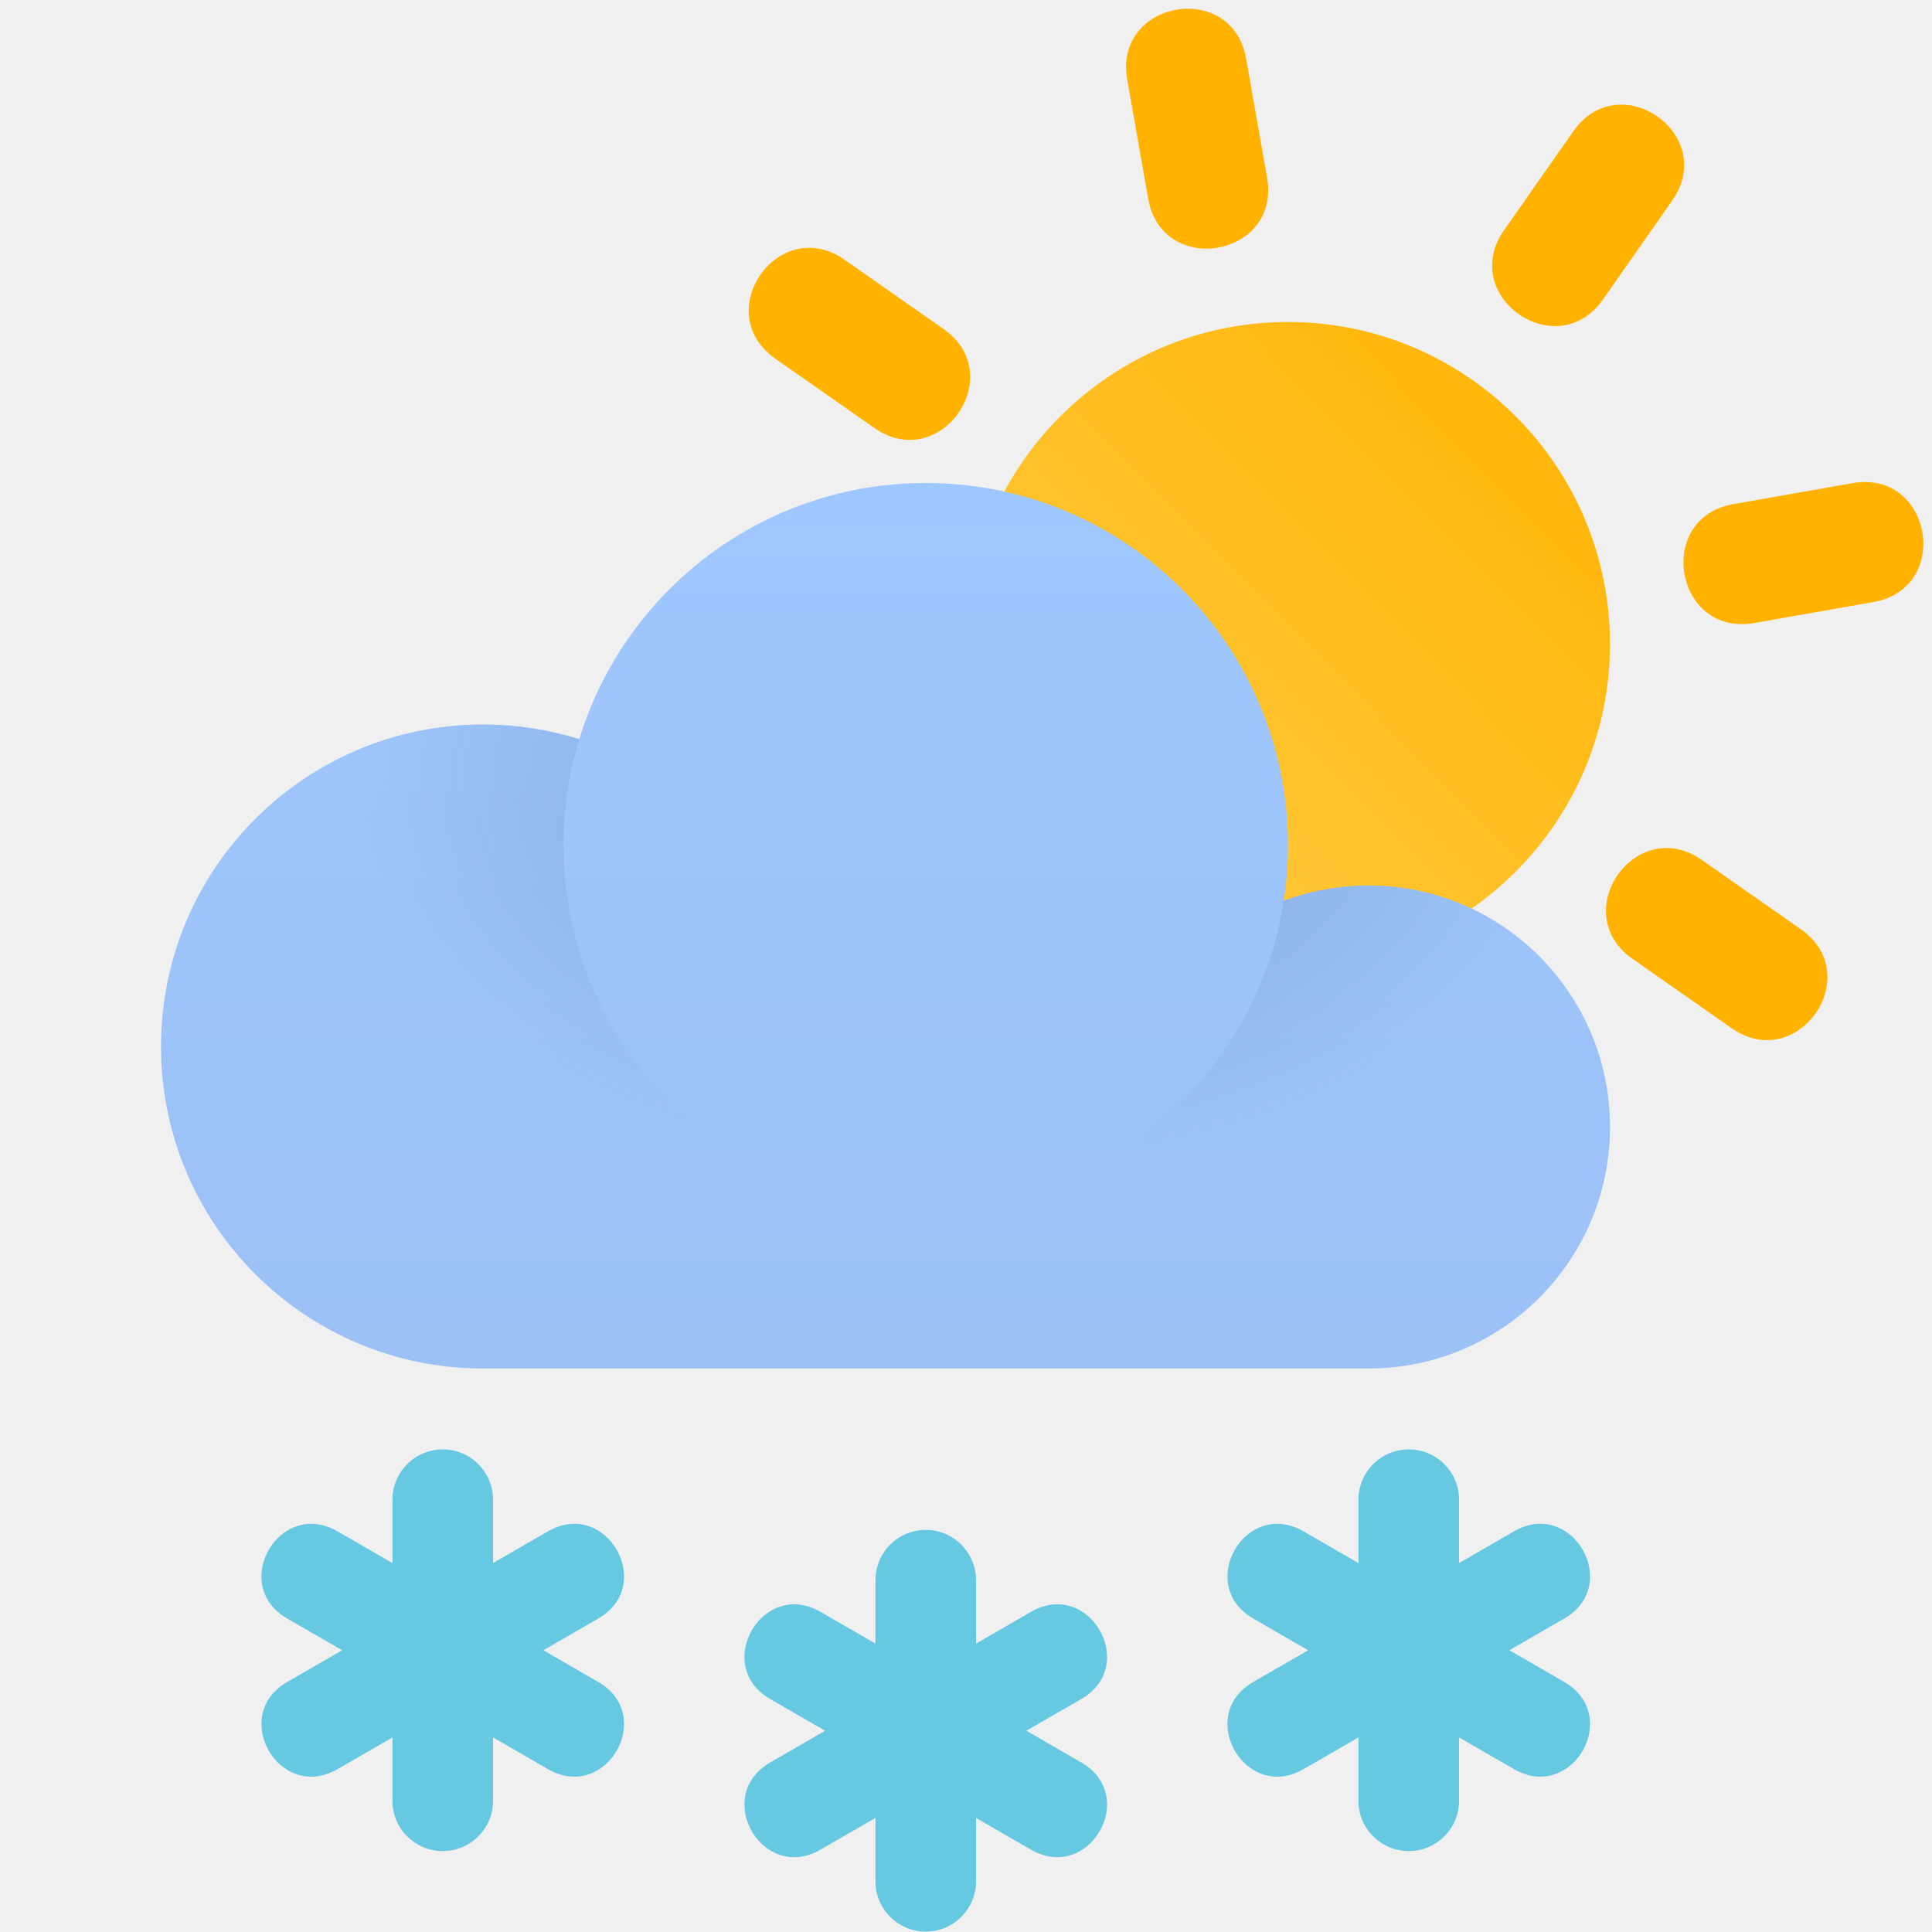
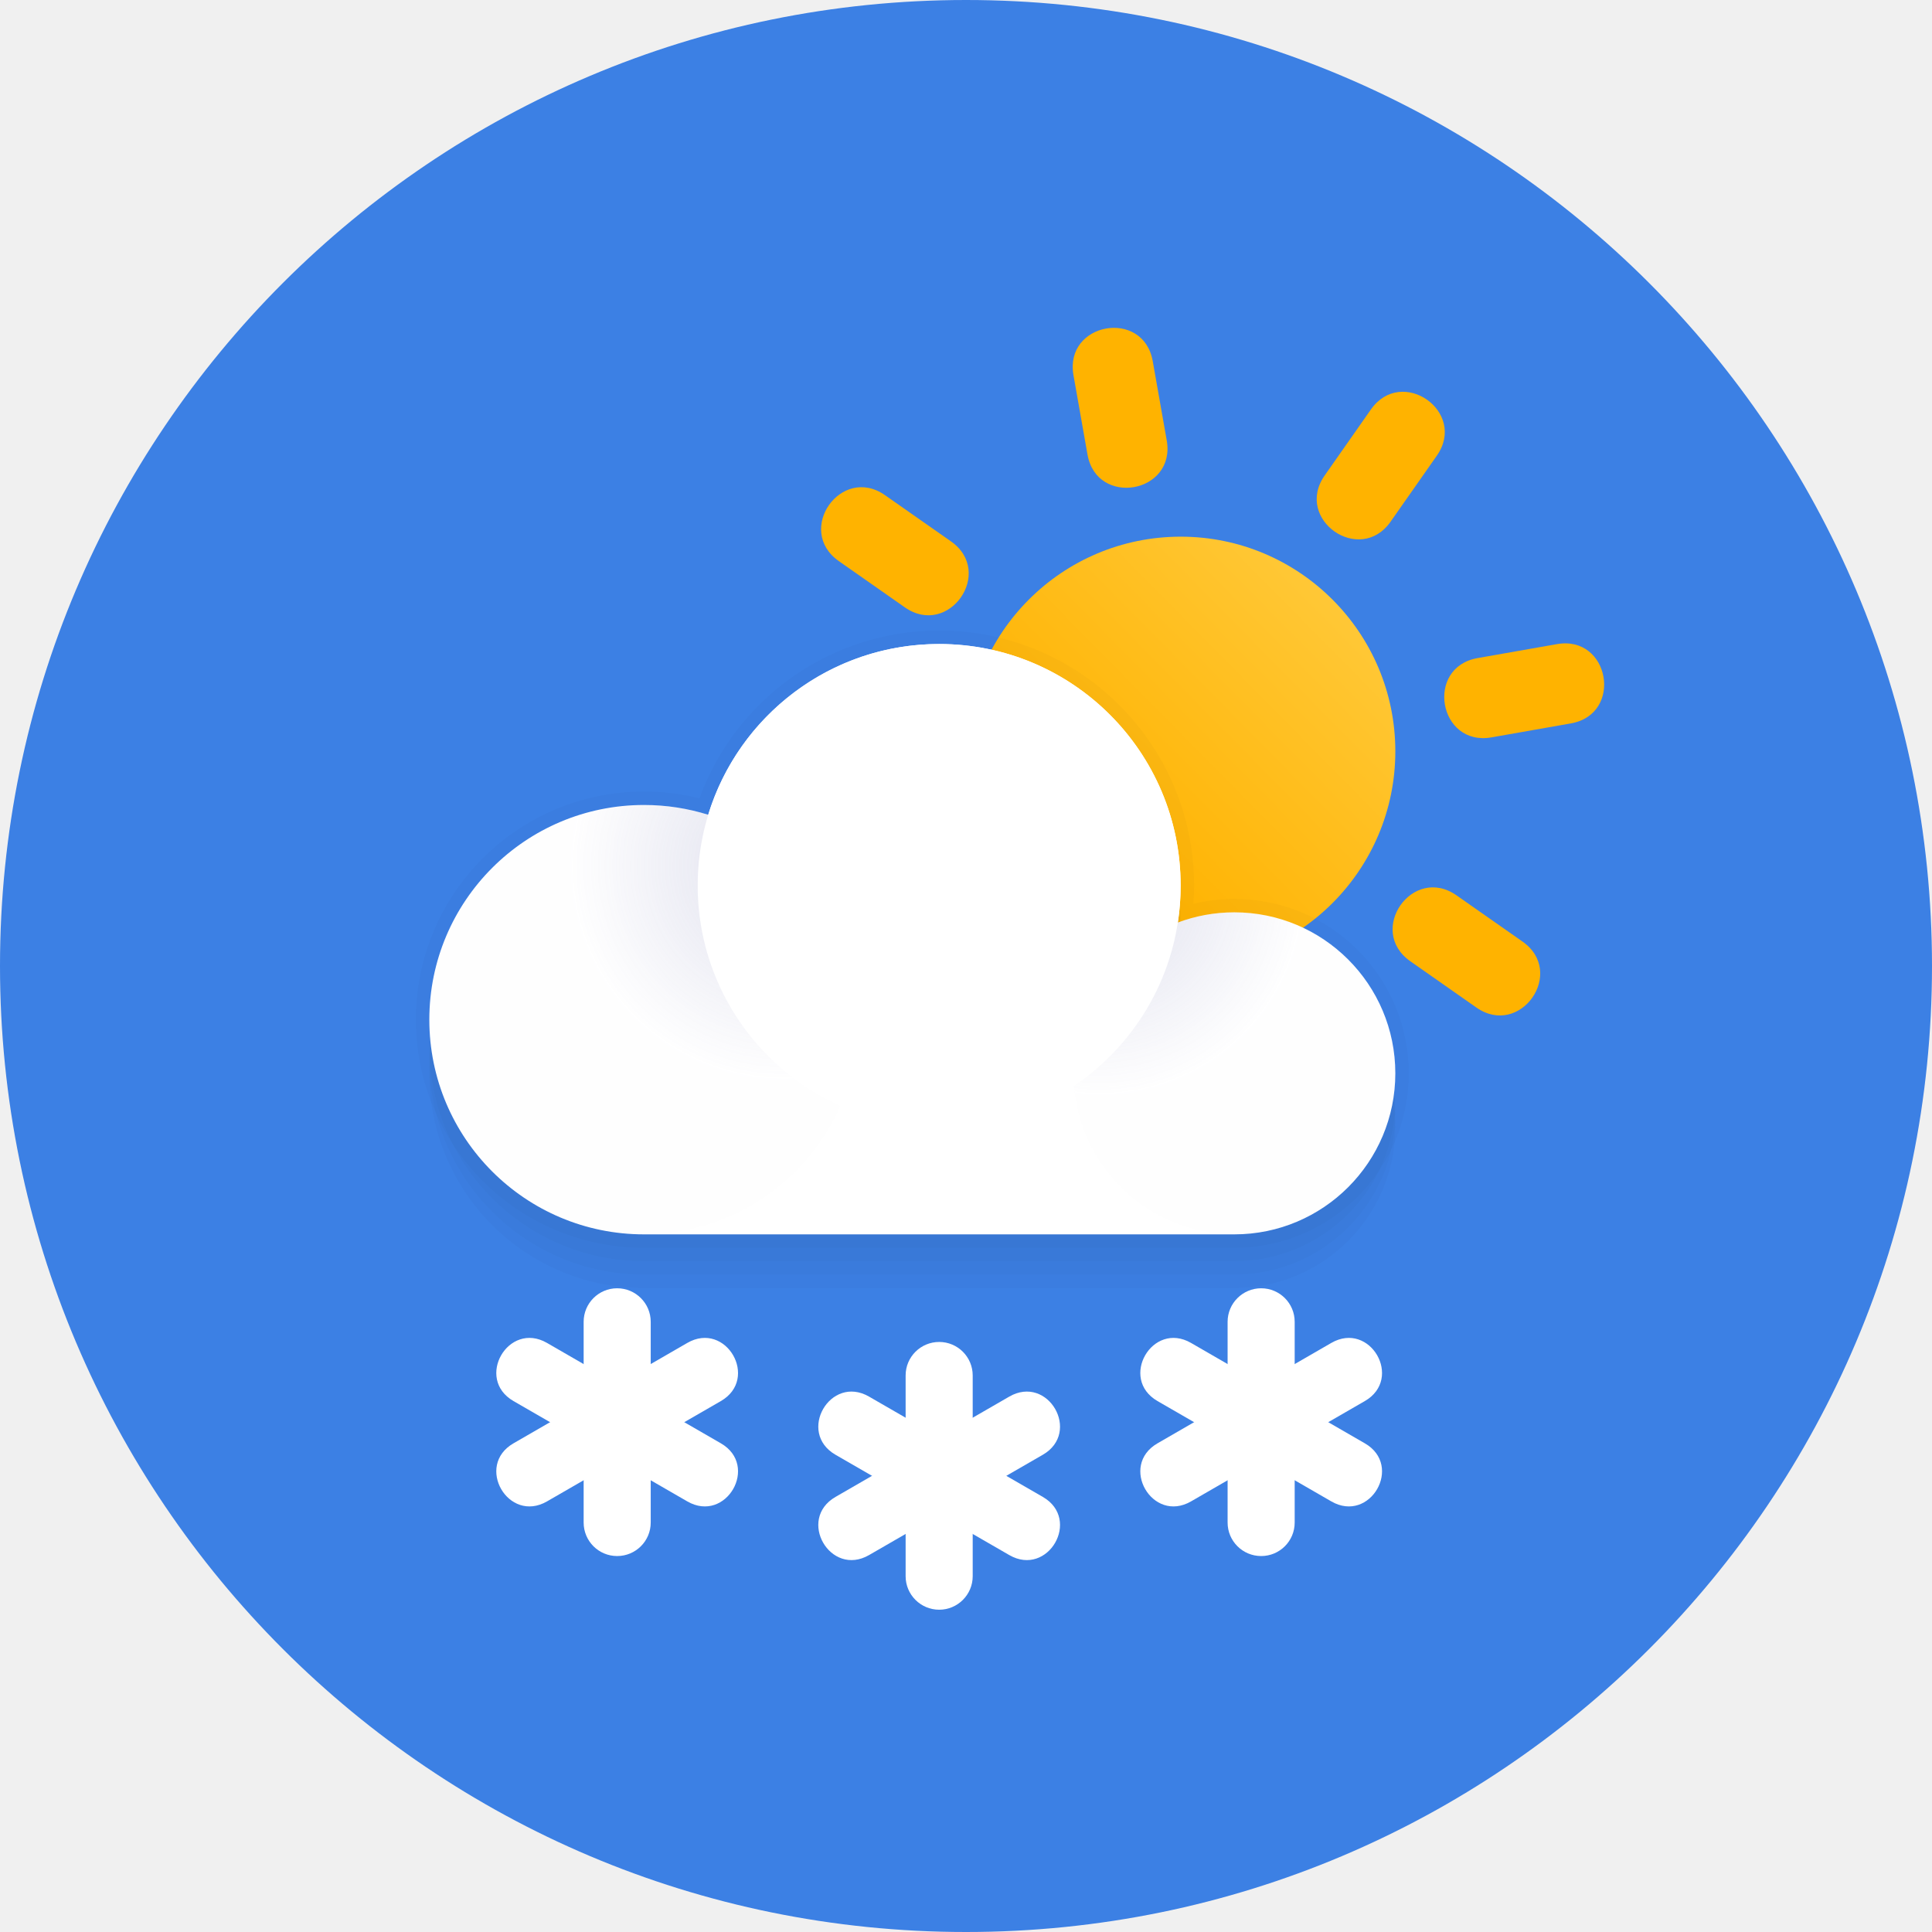
- <svg xmlns="http://www.w3.org/2000/svg" width="24" height="24" viewBox="0 0 24 24">
+ <svg xmlns="http://www.w3.org/2000/svg" width="32" height="32" viewBox="0 0 32 32" fill="none">
+   <path fill-rule="evenodd" clip-rule="evenodd" d="M16 32C24.837 32 32 24.837 32 16C32 7.163 24.837 0 16 0C7.163 0 0 7.163 0 16C0 24.837 7.163 32 16 32Z" fill="#3C80E4" />
+   <path fill-rule="evenodd" clip-rule="evenodd" d="M19.556 16C21.519 16 23.111 14.408 23.111 12.444C23.111 10.481 21.519 8.889 19.556 8.889C17.592 8.889 16 10.481 16 12.444C16 14.408 17.592 16 19.556 16Z" fill="url(#paint0_linear)" />
+   <path d="M19.093 5.982L19.325 7.295C19.479 8.171 18.166 8.402 18.012 7.527L17.78 6.214C17.626 5.338 18.939 5.107 19.093 5.982Z" fill="#FFB300" />
+   <path d="M21.1 17.362L21.331 18.675C21.485 19.551 20.172 19.782 20.018 18.907L19.787 17.594C19.632 16.718 20.945 16.487 21.1 17.362Z" fill="#FFB300" />
+   <path d="M23.798 7.548L23.033 8.64C22.523 9.368 21.431 8.603 21.941 7.875L22.706 6.783C23.216 6.055 24.308 6.82 23.798 7.548Z" fill="#FFB300" />
+   <path d="M17.17 17.014L16.405 18.106C15.895 18.834 14.803 18.069 15.313 17.341L16.078 16.249C16.588 15.521 17.68 16.285 17.17 17.014Z" fill="#FFB300" />
+   <path d="M14.659 8.202L15.751 8.967C16.479 9.477 15.714 10.569 14.986 10.059L13.894 9.294C13.166 8.784 13.931 7.692 14.659 8.202Z" fill="#FFB300" />
+   <path d="M24.125 14.83L25.217 15.595C25.945 16.105 25.18 17.197 24.452 16.687L23.36 15.922C22.632 15.412 23.396 14.32 24.125 14.83Z" fill="#FFB300" />
+   <path d="M26.018 11.982L24.705 12.213C23.829 12.368 23.598 11.055 24.473 10.9L25.786 10.669C26.662 10.514 26.893 11.828 26.018 11.982Z" fill="#FFB300" />
+   <path d="M14.638 13.989L13.325 14.22C12.449 14.374 12.218 13.061 13.093 12.907L14.406 12.676C15.282 12.521 15.513 13.834 14.638 13.989Z" fill="#FFB300" />
+   <path fill-rule="evenodd" clip-rule="evenodd" d="M10.667 20.889C8.703 20.889 7.111 19.297 7.111 17.333C7.111 15.37 8.703 13.778 10.667 13.778C11.037 13.778 11.394 13.835 11.73 13.94C12.231 12.302 13.754 11.111 15.556 11.111C17.765 11.111 19.555 12.902 19.555 15.111C19.555 15.32 19.54 15.524 19.509 15.724C19.8 15.615 20.115 15.556 20.444 15.556C21.917 15.556 23.111 16.75 23.111 18.222C23.111 19.695 21.917 20.889 20.444 20.889H10.667Z" fill="black" fill-opacity="0.02" />
+   <path fill-rule="evenodd" clip-rule="evenodd" d="M10.667 21.111C8.703 21.111 7.111 19.519 7.111 17.556C7.111 15.592 8.703 14 10.667 14C11.037 14 11.394 14.057 11.73 14.162C12.231 12.524 13.754 11.333 15.556 11.333C17.765 11.333 19.555 13.124 19.555 15.333C19.555 15.542 19.54 15.747 19.509 15.947C19.8 15.838 20.115 15.778 20.444 15.778C21.917 15.778 23.111 16.972 23.111 18.445C23.111 19.917 21.917 21.111 20.444 21.111H10.667Z" fill="black" fill-opacity="0.02" />
+   <path fill-rule="evenodd" clip-rule="evenodd" d="M10.667 21.333C8.703 21.333 7.111 19.741 7.111 17.778C7.111 15.814 8.703 14.222 10.667 14.222C11.037 14.222 11.394 14.279 11.73 14.384C12.231 12.746 13.754 11.556 15.556 11.556C17.765 11.556 19.555 13.346 19.555 15.556C19.555 15.764 19.54 15.969 19.509 16.169C19.8 16.06 20.115 16 20.444 16C21.917 16 23.111 17.194 23.111 18.667C23.111 20.139 21.917 21.333 20.444 21.333H10.667Z" fill="black" fill-opacity="0.02" />
+   <path d="M19.778 14.667C19.778 12.335 17.887 10.444 15.556 10.444C13.76 10.444 12.185 11.575 11.586 13.224C11.288 13.149 10.98 13.111 10.667 13.111C8.58 13.111 6.889 14.803 6.889 16.889C6.889 18.975 8.58 20.667 10.667 20.667H20.444C22.04 20.667 23.333 19.373 23.333 17.778C23.333 16.182 22.04 14.889 20.444 14.889C20.214 14.889 19.987 14.916 19.767 14.969C19.774 14.869 19.778 14.768 19.778 14.667Z" fill="black" fill-opacity="0.02" />
+   <path fill-rule="evenodd" clip-rule="evenodd" d="M10.667 20.445C8.703 20.445 7.111 18.853 7.111 16.889C7.111 14.925 8.703 13.333 10.667 13.333C11.037 13.333 11.394 13.39 11.73 13.495C12.231 11.858 13.754 10.667 15.556 10.667C17.765 10.667 19.555 12.458 19.555 14.667C19.555 14.875 19.54 15.08 19.509 15.28C19.8 15.171 20.115 15.111 20.444 15.111C21.917 15.111 23.111 16.305 23.111 17.778C23.111 19.251 21.917 20.445 20.444 20.445H10.667Z" fill="white" />
+   <path opacity="0.24" fill-rule="evenodd" clip-rule="evenodd" d="M10.667 20.445C12.63 20.445 14.222 18.853 14.222 16.889C14.222 14.925 12.63 13.333 10.667 13.333C8.703 13.333 7.111 14.925 7.111 16.889C7.111 18.853 8.703 20.445 10.667 20.445Z" fill="url(#paint1_radial)" />
+   <path opacity="0.24" fill-rule="evenodd" clip-rule="evenodd" d="M20.444 20.445C21.917 20.445 23.111 19.251 23.111 17.778C23.111 16.305 21.917 15.111 20.444 15.111C18.972 15.111 17.778 16.305 17.778 17.778C17.778 19.251 18.972 20.445 20.444 20.445Z" fill="url(#paint2_radial)" />
+   <path fill-rule="evenodd" clip-rule="evenodd" d="M15.556 18.667C17.765 18.667 19.555 16.876 19.555 14.667C19.555 12.458 17.765 10.667 15.556 10.667C13.346 10.667 11.556 12.458 11.556 14.667C11.556 16.876 13.346 18.667 15.556 18.667Z" fill="white" />
+   <path d="M15 22.782V26.107C15 26.413 15.249 26.662 15.556 26.662C15.862 26.662 16.111 26.413 16.111 26.107V22.782C16.111 22.475 15.862 22.227 15.556 22.227C15.249 22.227 15 22.475 15 22.782Z" fill="white" />
+   <path d="M14.394 23.132L17.273 24.794C17.914 25.165 17.359 26.127 16.717 25.757L13.838 24.095C13.197 23.724 13.752 22.762 14.394 23.132Z" fill="white" />
+   <path d="M17.273 24.095L14.394 25.757C13.752 26.127 13.197 25.165 13.838 24.794L16.717 23.132C17.359 22.762 17.914 23.724 17.273 24.095Z" fill="white" />
+   <path d="M20.333 21.893V25.218C20.333 25.525 20.582 25.773 20.889 25.773C21.196 25.773 21.444 25.525 21.444 25.218V21.893C21.444 21.587 21.196 21.338 20.889 21.338C20.582 21.338 20.333 21.587 20.333 21.893Z" fill="white" />
+   <path d="M19.727 22.243L22.606 23.906C23.248 24.276 22.692 25.238 22.051 24.868L19.172 23.206C18.53 22.835 19.086 21.873 19.727 22.243Z" fill="white" />
+   <path d="M22.606 23.206L19.727 24.868C19.086 25.238 18.53 24.276 19.172 23.906L22.051 22.243C22.692 21.873 23.248 22.835 22.606 23.206Z" fill="white" />
+   <path d="M9.667 21.893V25.218C9.667 25.525 9.915 25.773 10.222 25.773C10.529 25.773 10.778 25.525 10.778 25.218V21.893C10.778 21.587 10.529 21.338 10.222 21.338C9.915 21.338 9.667 21.587 9.667 21.893Z" fill="white" />
+   <path d="M9.06 22.243L11.94 23.906C12.581 24.276 12.025 25.238 11.384 24.868L8.505 23.206C7.863 22.835 8.419 21.873 9.06 22.243Z" fill="white" />
+   <path d="M11.94 23.206L9.06 24.868C8.419 25.238 7.863 24.276 8.505 23.906L11.384 22.243C12.025 21.873 12.581 22.835 11.94 23.206Z" fill="white" />
  <defs>
-     <linearGradient id="a" x1="100%" x2="29.895%" y1="0%" y2="69.202%">
-       <stop offset="0%" stop-color="#FFB301" />
-       <stop offset="100%" stop-color="#FFC533" />
+     <linearGradient id="paint0_linear" x1="20.694" y1="6.441" x2="15.797" y2="11.274" gradientUnits="userSpaceOnUse">
+       <stop stop-color="#FFCD44" />
+       <stop offset="1" stop-color="#FFB403" />
    </linearGradient>
-     <linearGradient id="b" x1="50%" x2="50%" y1="0%" y2="100%">
-       <stop offset="0%" stop-color="#9FC7FF" />
-       <stop offset="100%" stop-color="#9BC1F5" />
-     </linearGradient>
-     <radialGradient id="c" cx="55.585%" cy="10.083%" r="58.215%" fx="55.585%" fy="10.083%" gradientTransform="matrix(0 -1 .719 0 .483 .657)">
-       <stop offset="0%" stop-color="#486DA8" stop-opacity=".4" />
-       <stop offset="100%" stop-color="#486DA8" stop-opacity="0" />
+     <radialGradient id="paint1_radial" cx="0" cy="0" r="1" gradientUnits="userSpaceOnUse" gradientTransform="translate(12.993 14.3473) rotate(-90) scale(3.55555)">
+       <stop stop-color="#777AB4" />
+       <stop offset="1" stop-color="#777AB4" stop-opacity="0.01" />
+     </radialGradient>
+     <radialGradient id="paint2_radial" cx="0" cy="0" r="1" gradientUnits="userSpaceOnUse" gradientTransform="translate(18.2135 14.7627) rotate(-90) scale(3.39138)">
+       <stop stop-color="#777AB4" />
+       <stop offset="1" stop-color="#777AB4" stop-opacity="0.01" />
    </radialGradient>
  </defs>
-   <g fill="none">
-     <circle cx="16" cy="8" r="4" fill="url(#a)" />
-     <path fill="#FFB300" fill-rule="nonzero" d="M15.48.73l.26 1.477c.174.985-1.304 1.245-1.477.26l-.26-1.477c-.174-.985 1.304-1.245 1.477-.26zm5.293 1.761l-.86 1.229c-.574.819-1.802-.041-1.229-.86l.86-1.229c.574-.819 1.802.041 1.229.86zm-10.281.736l1.229.86c.819.574-.041 1.802-.86 1.229l-1.229-.86c-.819-.574.041-1.802.86-1.229zm10.649 7.456l1.229.86c.819.574-.041 1.802-.86 1.229l-1.229-.86c-.819-.574.041-1.802.86-1.229zm2.13-3.204l-1.477.26c-.985.174-1.245-1.304-.26-1.477l1.477-.26c.985-.174 1.245 1.304.26 1.477z" />
-     <path fill="#67C8E2" fill-rule="nonzero" d="M12.125 20.417l.682-.394c.722-.417 1.347.666.625 1.083l-.682.394.682.394c.722.417.097 1.499-.625 1.083l-.682-.394v.787c0 .345-.28.625-.625.625s-.625-.28-.625-.625v-.787l-.682.394c-.722.417-1.347-.666-.625-1.083l.682-.394-.682-.394c-.722-.417-.097-1.499.625-1.083l.682.394v-.787c0-.345.28-.625.625-.625s.625.28.625.625v.787zm6-1l.682-.394c.722-.417 1.347.666.625 1.083l-.682.394.682.394c.722.417.097 1.499-.625 1.083l-.682-.394v.787c0 .345-.28.625-.625.625s-.625-.28-.625-.625v-.787l-.682.394c-.722.417-1.347-.666-.625-1.083l.682-.394-.682-.394c-.722-.417-.097-1.499.625-1.083l.682.394v-.787c0-.345.28-.625.625-.625s.625.28.625.625v.787zm-12 0l.682-.394c.722-.417 1.347.666.625 1.083l-.682.394.682.394c.722.417.097 1.499-.625 1.083l-.682-.394v.787c0 .345-.28.625-.625.625s-.625-.28-.625-.625v-.787l-.682.394c-.722.417-1.347-.666-.625-1.083l.682-.394-.682-.394c-.722-.417-.097-1.499.625-1.083l.682.394v-.787c0-.345.28-.625.625-.625s.625.28.625.625v.787z" />
-     <path fill="url(#b)" d="M6 17c-2.209 0-4-1.791-4-4s1.791-4 4-4c.417 0 .818.064 1.196.182.563-1.842 2.277-3.182 4.304-3.182 2.485 0 4.5 2.015 4.5 4.5 0 .235-.018.465-.053.69.328-.123.682-.19 1.053-.19 1.657 0 3 1.343 3 3s-1.343 3-3 3h-11z" />
-     <path fill="url(#c)" d="M7 10.5c0 2.485 2.015 4.5 4.5 4.5 2.251 0 4.115-1.652 4.447-3.81.328-.123.682-.19 1.053-.19 1.657 0 3 1.343 3 3s-1.343 3-3 3h-11c-2.209 0-4-1.791-4-4s1.791-4 4-4c.417 0 .818.064 1.196.182-.128.417-.196.859-.196 1.318z" />
-   </g>
</svg>
